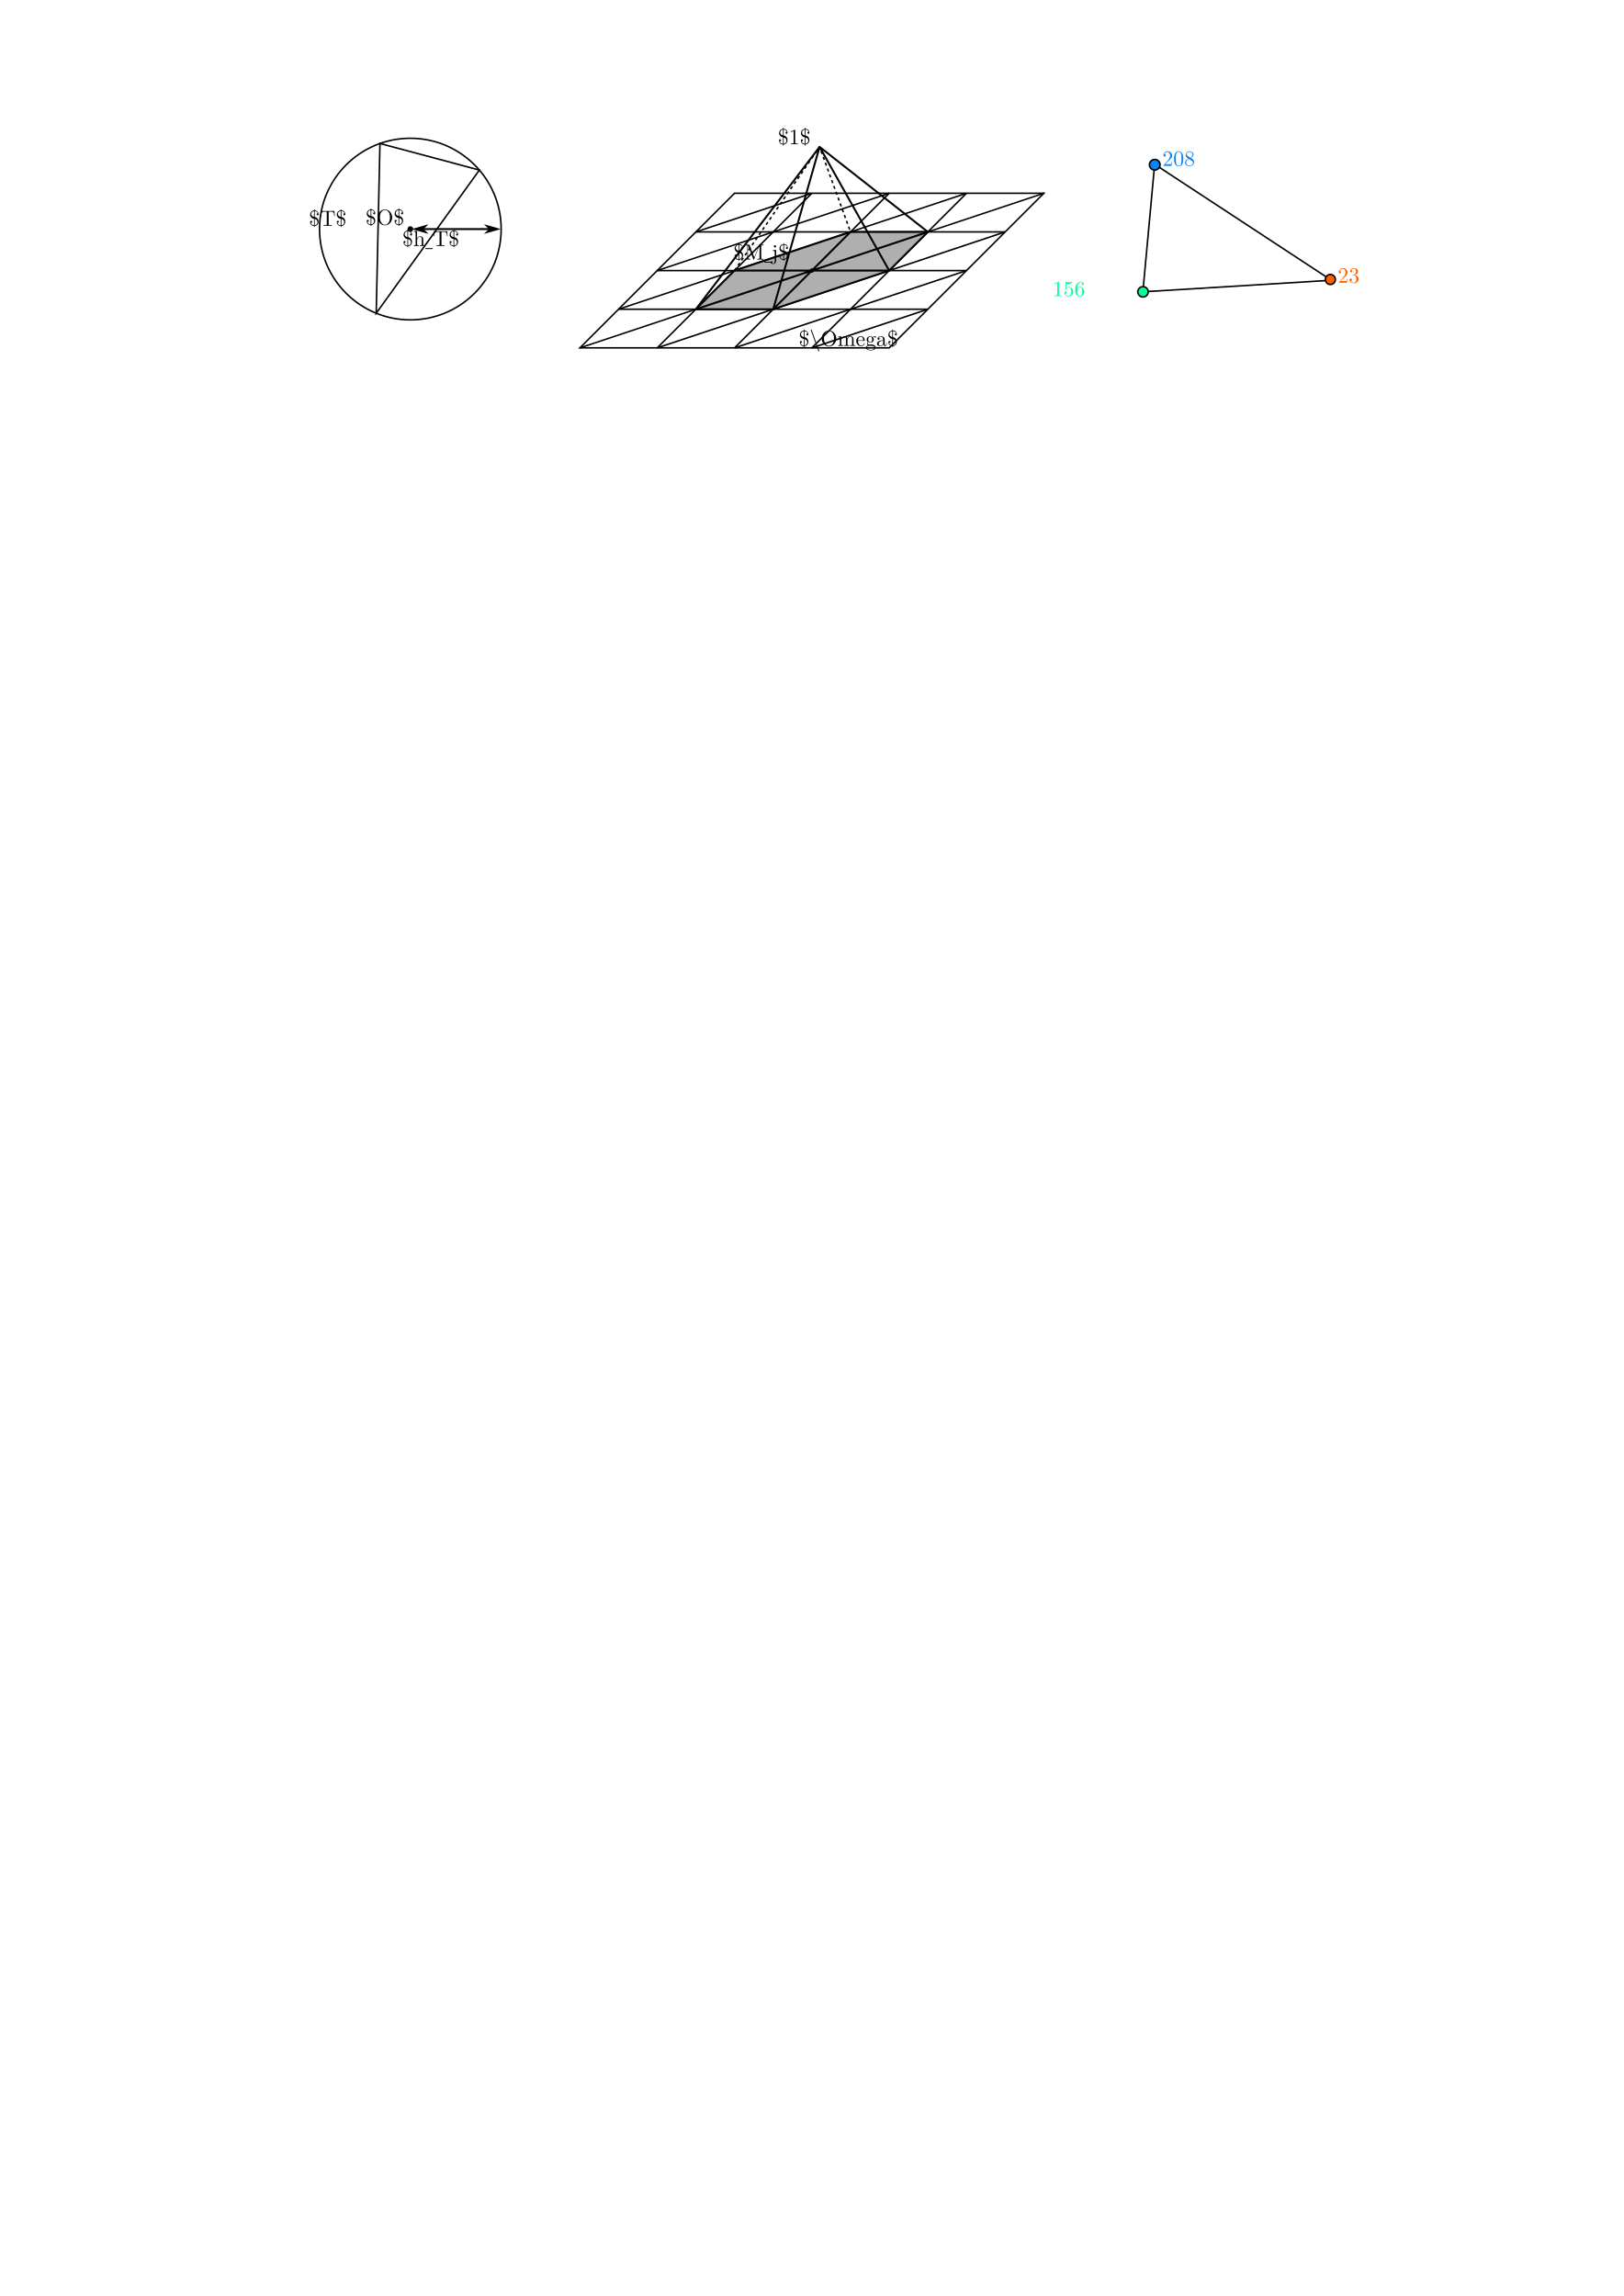
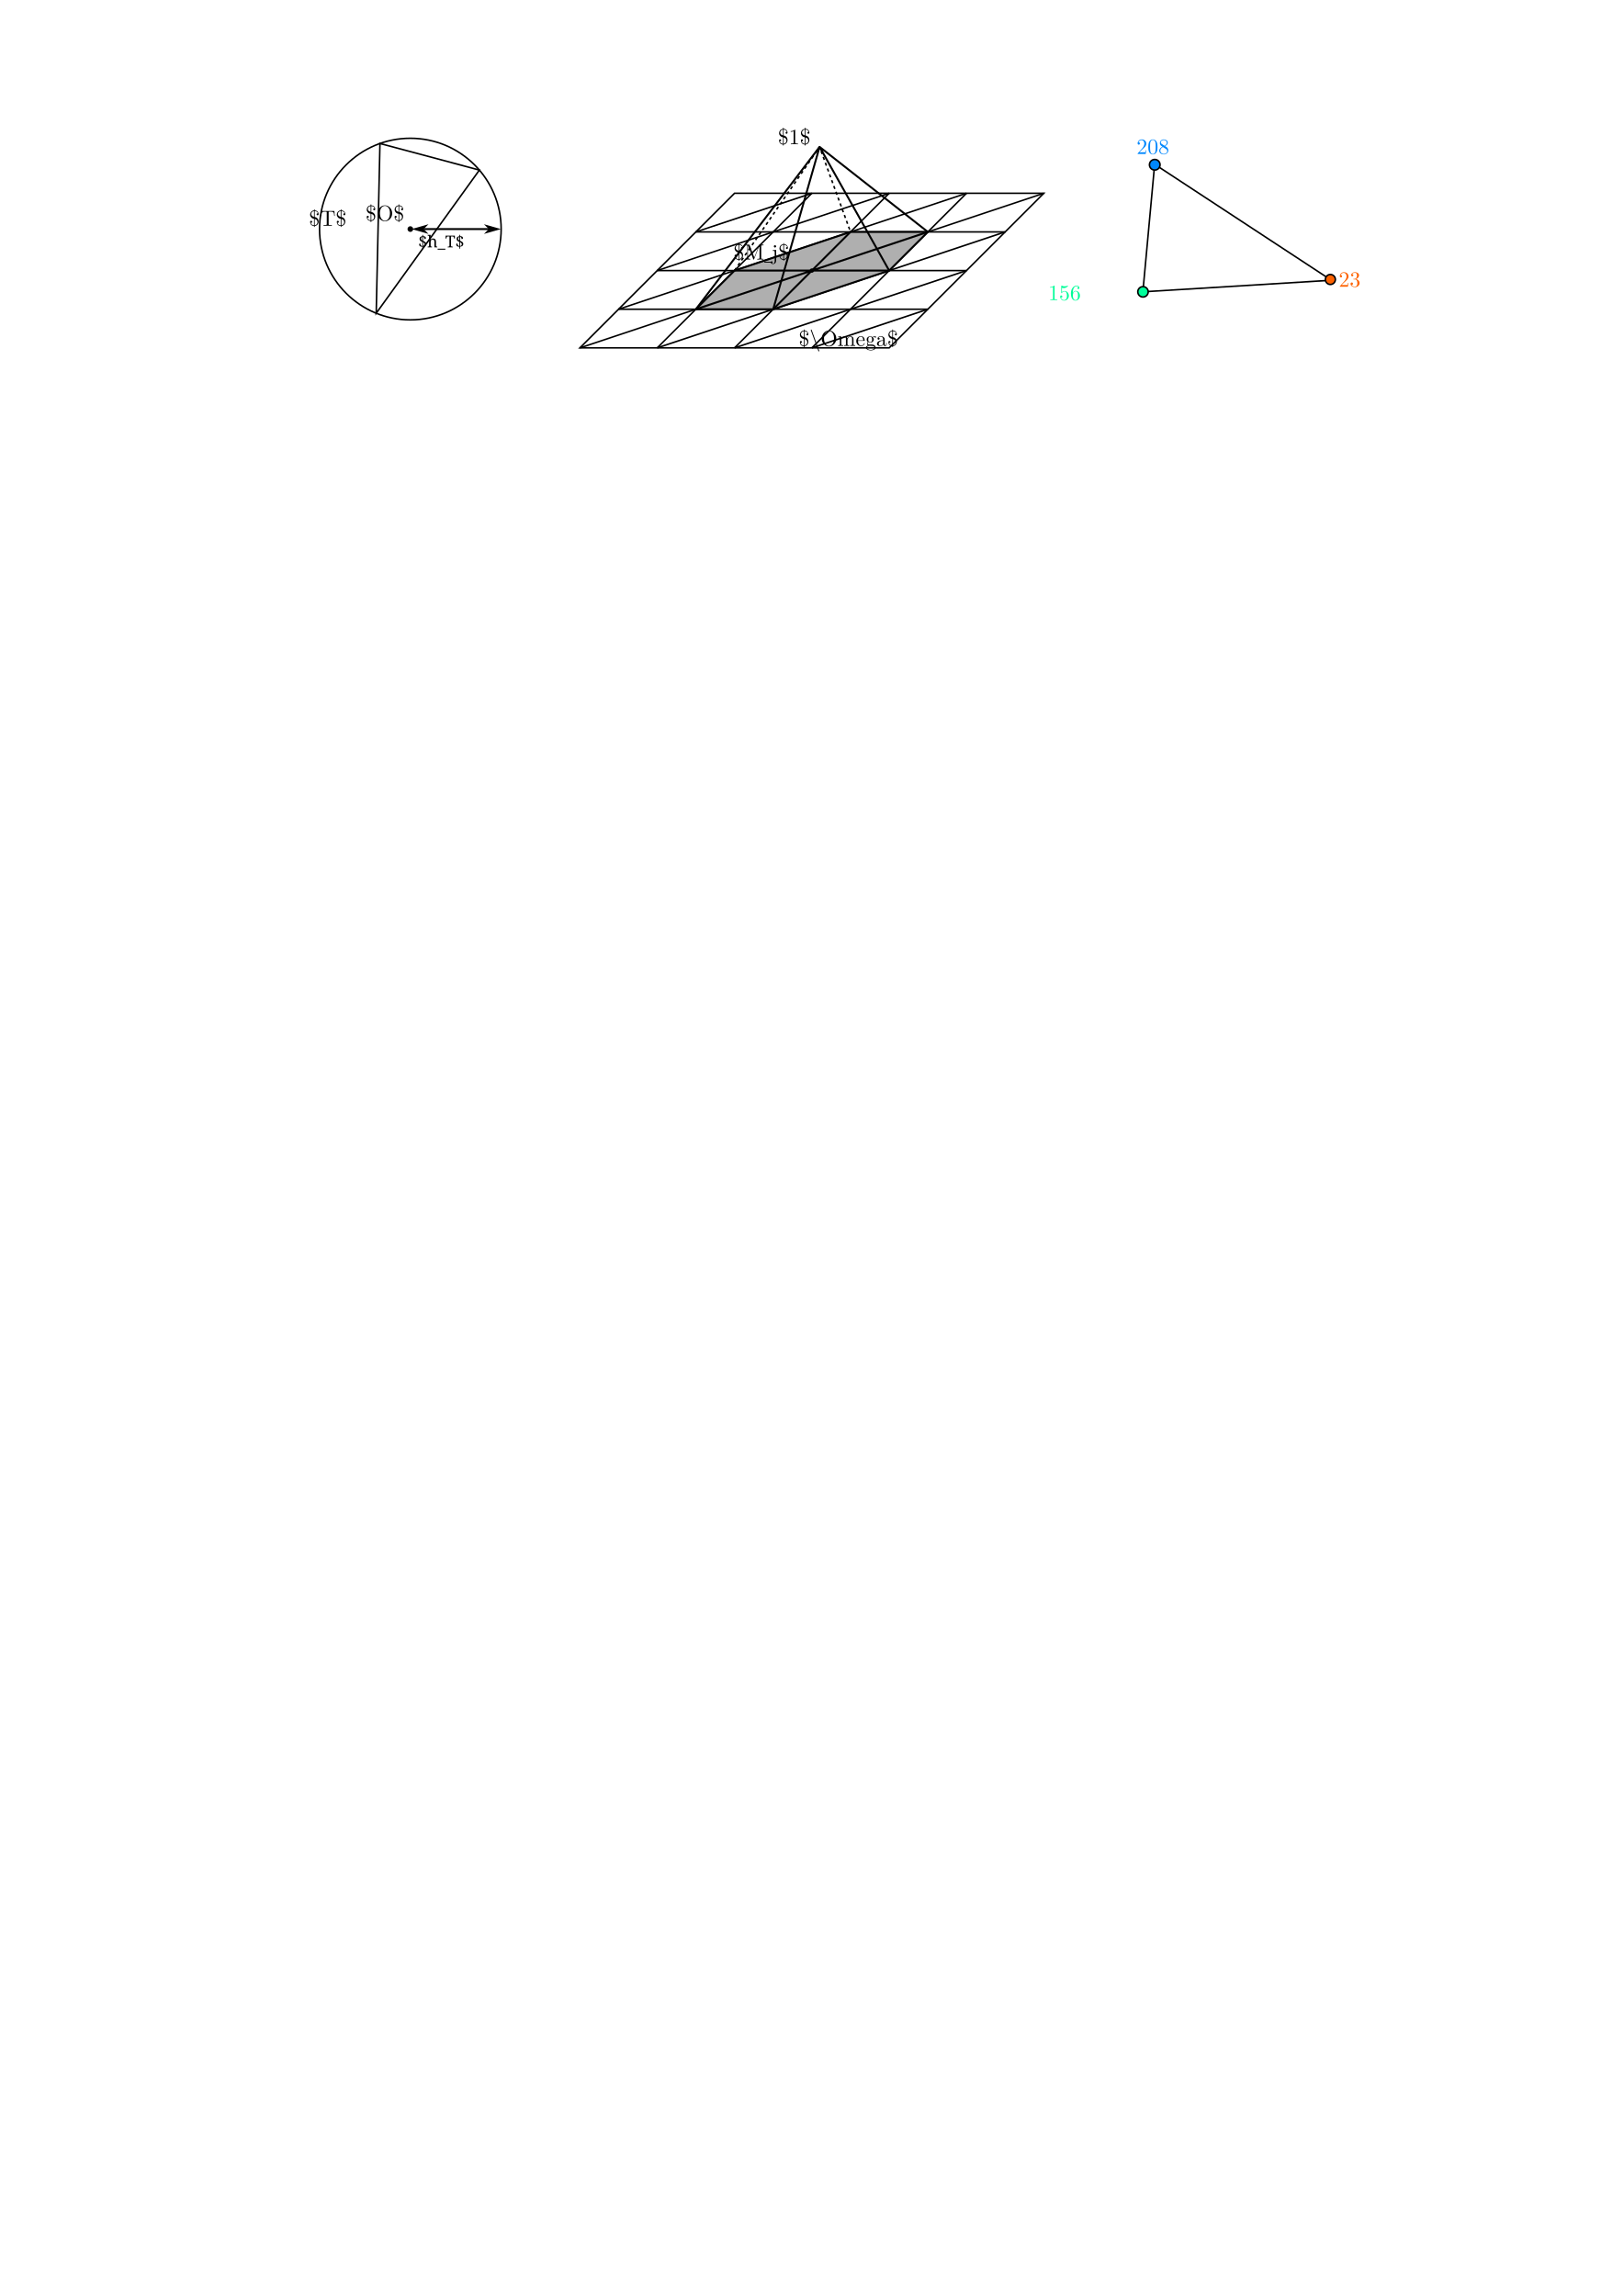
<svg xmlns="http://www.w3.org/2000/svg" width="210mm" height="297mm" viewBox="0 0 210 297" version="1.1" id="svg1">
  <defs id="defs1">
    <marker style="overflow:visible" id="marker7" refX="0" refY="0" orient="auto-start-reverse" markerWidth="1" markerHeight="1" viewBox="0 0 1 1" preserveAspectRatio="xMidYMid">
      <path style="fill:context-stroke;fill-rule:evenodd;stroke:none" d="M 0,0 5,-5 -12.5,0 5,5 Z" transform="scale(-0.5)" id="path7" />
    </marker>
    <marker style="overflow:visible" id="DartArrow" refX="0" refY="0" orient="auto-start-reverse" markerWidth="1" markerHeight="1" viewBox="0 0 1 1" preserveAspectRatio="xMidYMid">
      <path style="fill:context-stroke;fill-rule:evenodd;stroke:none" d="M 0,0 5,-5 -12.5,0 5,5 Z" transform="scale(-0.5)" id="path6" />
    </marker>
    <meshgradient id="meshgradient25" gradientUnits="userSpaceOnUse" x="75" y="110" gradientTransform="matrix(0.40625,0,0,0.4,121.696,-23.29502)">
      <meshrow id="meshrow25">
        <meshpatch id="meshpatch25">
          <stop path="c 26.667,0  53.333,0  80,0" style="stop-color:#028dff;stop-opacity:1" id="stop25" />
          <stop path="c 0,18.333  0,36.667  0,55" style="stop-color:#800080;stop-opacity:1" id="stop26" />
          <stop path="c -26.667,0  -53.333,0  -80,0" style="stop-color:#ff6d00;stop-opacity:1" id="stop27" />
          <stop path="c 0,-18.333  0,-36.667  0,-55" style="stop-color:#00ff9d;stop-opacity:1" id="stop28" />
        </meshpatch>
      </meshrow>
    </meshgradient>
  </defs>
  <g id="layer1">
    <g id="g8" transform="matrix(0.6580516,0,0,0.6580516,14.92788,-4.152347)">
      <circle style="fill:#000000;fill-opacity:1;stroke:none;stroke-width:0.268;stroke-opacity:1" id="path2" cx="57.965" cy="51.34" r="0.559" />
      <g id="g35">
        <circle style="fill:none;stroke:#000000;stroke-width:0.304;stroke-dasharray:none;stroke-opacity:1" id="path1" cx="57.965" cy="51.34" r="17.849" />
        <path style="fill:#000000;fill-opacity:1;stroke:#000000;stroke-width:0.38;stroke-dasharray:none;stroke-opacity:1;marker-start:url(#marker7);marker-end:url(#DartArrow)" d="M 60.582,51.34 H 73.384" id="path3" />
        <path style="fill:none;fill-opacity:1;stroke:#000000;stroke-width:0.304;stroke-dasharray:none;stroke-opacity:1" d="M 71.533,39.742 51.992,34.52 51.257,67.881 Z" id="path8" />
      </g>
      <text xml:space="preserve" style="font-style:normal;font-variant:normal;font-weight:normal;font-stretch:normal;font-size:4.289px;font-family:'Cambria Math';-inkscape-font-specification:'Cambria Math, Normal';font-variant-ligatures:normal;font-variant-caps:normal;font-variant-numeric:normal;font-variant-east-asian:normal;text-align:center;writing-mode:lr-tb;direction:ltr;text-anchor:middle;fill:none;fill-opacity:1;stroke:#000000;stroke-width:0.15;stroke-dasharray:none;stroke-opacity:1" x="46.707" y="50.697" id="text8">
        <tspan id="tspan8" style="font-style:normal;font-variant:normal;font-weight:normal;font-stretch:normal;font-size:4.289px;font-family:'Cambria Math';-inkscape-font-specification:'Cambria Math, Normal';font-variant-ligatures:normal;font-variant-caps:normal;font-variant-numeric:normal;font-variant-east-asian:normal;text-align:center;text-anchor:middle;fill:#000000;fill-opacity:1;stroke:none;stroke-width:0.15" x="46.707" y="50.697">$T$</tspan>
      </text>
-       <text xml:space="preserve" style="font-style:normal;font-variant:normal;font-weight:normal;font-stretch:normal;font-size:4.289px;font-family:'Cambria Math';-inkscape-font-specification:'Cambria Math, Normal';font-variant-ligatures:normal;font-variant-caps:normal;font-variant-numeric:normal;font-variant-east-asian:normal;text-align:start;writing-mode:lr-tb;direction:ltr;text-anchor:start;fill:none;fill-opacity:1;stroke:#000000;stroke-width:0.15;stroke-dasharray:none;stroke-opacity:1" x="57.951" y="50.513" id="text8-8">
-         <tspan id="tspan8-8" style="font-style:normal;font-variant:normal;font-weight:normal;font-stretch:normal;font-size:4.289px;font-family:'Cambria Math';-inkscape-font-specification:'Cambria Math, Normal';font-variant-ligatures:normal;font-variant-caps:normal;font-variant-numeric:normal;font-variant-east-asian:normal;text-align:center;text-anchor:middle;fill:#000000;fill-opacity:1;stroke:none;stroke-width:0.15" x="57.951" y="50.513">$O$</tspan>
+       <text xml:space="preserve" style="font-style:normal;font-variant:normal;font-weight:normal;font-stretch:normal;font-size:4.289px;font-family:'Cambria Math';-inkscape-font-specification:'Cambria Math, Normal';font-variant-ligatures:normal;font-variant-caps:normal;font-variant-numeric:normal;font-variant-east-asian:normal;text-align:start;writing-mode:lr-tb;direction:ltr;text-anchor:start;fill:none;fill-opacity:1;stroke:#000000;stroke-width:0.15;stroke-dasharray:none;stroke-opacity:1" x="57.951" y="49.709" id="text8-8">
+         <tspan id="tspan8-8" style="font-style:normal;font-variant:normal;font-weight:normal;font-stretch:normal;font-size:4.289px;font-family:'Cambria Math';-inkscape-font-specification:'Cambria Math, Normal';font-variant-ligatures:normal;font-variant-caps:normal;font-variant-numeric:normal;font-variant-east-asian:normal;text-align:center;text-anchor:middle;fill:#000000;fill-opacity:1;stroke:none;stroke-width:0.15" x="57.951" y="49.709">$O$</tspan>
      </text>
-       <text xml:space="preserve" style="font-style:normal;font-variant:normal;font-weight:normal;font-stretch:normal;font-size:4.289px;font-family:'Cambria Math';-inkscape-font-specification:'Cambria Math, Normal';font-variant-ligatures:normal;font-variant-caps:normal;font-variant-numeric:normal;font-variant-east-asian:normal;text-align:start;writing-mode:lr-tb;direction:ltr;text-anchor:start;fill:none;fill-opacity:1;stroke:#000000;stroke-width:0.15;stroke-dasharray:none;stroke-opacity:1" x="66.974" y="54.673" id="text8-8-5">
-         <tspan id="tspan8-8-1" style="font-style:normal;font-variant:normal;font-weight:normal;font-stretch:normal;font-size:4.289px;font-family:'Cambria Math';-inkscape-font-specification:'Cambria Math, Normal';font-variant-ligatures:normal;font-variant-caps:normal;font-variant-numeric:normal;font-variant-east-asian:normal;text-align:center;text-anchor:middle;fill:#000000;fill-opacity:1;stroke:none;stroke-width:0.15" x="66.974" y="54.673">$h_T$</tspan>
+       <text xml:space="preserve" style="font-size:3.217px;font-family:Cambria;-inkscape-font-specification:'Cambria, Normal';text-align:center;letter-spacing:0px;word-spacing:0px;writing-mode:lr-tb;direction:ltr;text-anchor:middle;fill:#000000;stroke-width:0.38;stroke-linejoin:bevel;stroke-miterlimit:20" x="66.974" y="54.938" id="text1">
+         <tspan id="tspan1" style="stroke-width:0.38" x="66.974" y="54.938">$h_T$</tspan>
      </text>
    </g>
    <g id="g32" transform="translate(4.1597492e-7,-25)">
      <g id="g23" transform="translate(-35,10)" style="stroke-width:0.2;stroke-dasharray:none">
        <path style="fill:none;fill-opacity:1;stroke:#000000;stroke-width:0.2;stroke-opacity:1;stroke-dasharray:none" d="m 110,60 h 40 l 20,-20 h -40 z" id="path10" />
        <path style="fill:none;fill-opacity:1;stroke:#000000;stroke-width:0.2;stroke-opacity:1;stroke-dasharray:none" d="M 120,60 140,40" id="path11" />
        <path style="fill:none;fill-opacity:1;stroke:#000000;stroke-width:0.2;stroke-opacity:1;stroke-dasharray:none" d="M 150,40 130,60" id="path12" />
        <path style="fill:none;fill-opacity:1;stroke:#000000;stroke-width:0.2;stroke-opacity:1;stroke-dasharray:none" d="M 140,60 160,40" id="path13" />
        <path style="fill:none;fill-opacity:1;stroke:#000000;stroke-width:0.2;stroke-opacity:1;stroke-dasharray:none" d="m 115,55 h 40" id="path14" />
        <path style="fill:none;fill-opacity:1;stroke:#000000;stroke-width:0.2;stroke-opacity:1;stroke-dasharray:none" d="m 120,50 h 40" id="path15" />
        <path style="fill:none;fill-opacity:1;stroke:#000000;stroke-width:0.2;stroke-opacity:1;stroke-dasharray:none" d="m 125,45 h 40" id="path16" />
        <path style="fill:none;fill-opacity:1;stroke:#000000;stroke-width:0.2;stroke-opacity:1;stroke-dasharray:none" d="M 110,60 170,40" id="path17" />
        <path style="fill:none;fill-opacity:1;stroke:#000000;stroke-width:0.2;stroke-opacity:1;stroke-dasharray:none" d="M 120,60 165,45" id="path18" />
        <path style="fill:none;fill-opacity:1;stroke:#000000;stroke-width:0.2;stroke-opacity:1;stroke-dasharray:none" d="M 130,60 160,50" id="path19" />
        <path style="fill:none;fill-opacity:1;stroke:#000000;stroke-width:0.2;stroke-opacity:1;stroke-dasharray:none" d="m 140,60 15,-5" id="path20" />
        <path style="fill:none;fill-opacity:1;stroke:#000000;stroke-width:0.2;stroke-opacity:1;stroke-dasharray:none" d="M 115,55 160,40" id="path21" />
        <path style="fill:none;fill-opacity:1;stroke:#000000;stroke-width:0.2;stroke-opacity:1;stroke-dasharray:none" d="m 150,40 -30,10" id="path22" />
        <path style="fill:none;fill-opacity:1;stroke:#000000;stroke-width:0.2;stroke-opacity:1;stroke-dasharray:none" d="m 125,45 15,-5" id="path23" />
      </g>
      <g id="g29" style="stroke:#000000;stroke-width:0.25;stroke-dasharray:none;stroke-opacity:1" transform="translate(-35,10)">
        <path style="fill:#afafaf;fill-opacity:1;fill-rule:nonzero;stroke:#000000;stroke-width:0.25;stroke-dasharray:none;stroke-opacity:1" d="m 145,45 -15,5 -5,5 h 10 l 15,-5 5,-5 z" id="path28" />
        <path style="fill:none;fill-opacity:1;fill-rule:nonzero;stroke:#000000;stroke-width:0.25;stroke-dasharray:none;stroke-opacity:1" d="m 145,45 -5,5 h -10 10 l -15,5 15,-5 -5,5 5,-5 h 10 -10 l 15,-5" id="path29" />
      </g>
      <g id="g31">
        <path style="fill:none;fill-opacity:1;fill-rule:nonzero;stroke:#000000;stroke-width:0.25;stroke-linecap:butt;stroke-linejoin:round;stroke-dasharray:none;stroke-opacity:1" d="m 115,60 -9,-16 -6,21 6,-21 -16,21 L 106,44 120,55" id="path30" />
        <path style="fill:none;fill-opacity:1;fill-rule:nonzero;stroke:#000000;stroke-width:0.2;stroke-linecap:butt;stroke-linejoin:round;stroke-dasharray:0.4, 0.4;stroke-dashoffset:0;stroke-opacity:1" d="M 95,60 106,44 110,55" id="path31" />
      </g>
      <text xml:space="preserve" style="font-size:2.822px;font-family:'Cambria Math';-inkscape-font-specification:'Cambria Math, Normal';text-align:start;writing-mode:lr-tb;direction:ltr;text-anchor:start;fill:#000000;fill-opacity:1;fill-rule:nonzero;stroke:none;stroke-width:0.25;stroke-dasharray:none;stroke-opacity:1" x="101.735" y="58.58" id="text29">
        <tspan id="tspan29" style="font-size:2.822px;text-align:center;text-anchor:middle;fill:#000000;fill-opacity:1;stroke:none;stroke-width:0.25" x="101.735" y="58.58">$M_j$</tspan>
      </text>
      <text xml:space="preserve" style="font-size:2.822px;font-family:'Cambria Math';-inkscape-font-specification:'Cambria Math, Normal';text-align:start;writing-mode:lr-tb;direction:ltr;text-anchor:start;fill:#000000;fill-opacity:1;fill-rule:nonzero;stroke:none;stroke-width:0.25;stroke-dasharray:none;stroke-opacity:1" x="106" y="43.665" id="text29-8">
        <tspan id="tspan29-8" style="font-size:2.822px;text-align:center;text-anchor:middle;fill:#000000;fill-opacity:1;stroke:none;stroke-width:0.25" x="106" y="43.665">$1$</tspan>
      </text>
      <text xml:space="preserve" style="font-size:2.822px;font-family:'Cambria Math';-inkscape-font-specification:'Cambria Math, Normal';text-align:start;writing-mode:lr-tb;direction:ltr;text-anchor:start;fill:#000000;fill-opacity:1;fill-rule:nonzero;stroke:none;stroke-width:0.25;stroke-dasharray:none;stroke-opacity:1" x="113" y="69.752" id="text29-8-5">
        <tspan id="tspan29-8-1" style="font-size:2.822px;text-align:center;text-anchor:middle;fill:#000000;fill-opacity:1;stroke:none;stroke-width:0.25" x="113" y="69.752">$\Omega$</tspan>
      </text>
      <circle style="fill:#000000;fill-opacity:1;stroke:none;stroke-width:0.135;stroke-opacity:1" id="path2-9" cx="105" cy="60" r="0.283" />
    </g>
    <g id="g33" transform="matrix(0.7499571,0,0,0.7499571,33.69615,5.723055)">
      <path style="fill:url(#meshgradient25);fill-opacity:1;fill-rule:nonzero;stroke:#000000;stroke-width:0.267;stroke-linejoin:round;stroke-dasharray:none;stroke-opacity:1" d="m 154.196,20.705 -2.031,22 32.5,-2 z" id="path24" />
      <circle style="fill:#0087fd;fill-opacity:1;fill-rule:nonzero;stroke:#000000;stroke-width:0.267;stroke-linecap:butt;stroke-linejoin:round;stroke-dasharray:none;stroke-dashoffset:0;stroke-opacity:1" id="path32" cx="154.212" cy="20.788" r="0.916" />
      <circle style="fill:#01ff9b;fill-opacity:1;fill-rule:nonzero;stroke:#000000;stroke-width:0.267;stroke-linecap:butt;stroke-linejoin:round;stroke-dasharray:none;stroke-dashoffset:0;stroke-opacity:1" id="path32-5" cx="152.184" cy="42.705" r="0.898" />
-       <text xml:space="preserve" style="font-size:3.763px;font-family:'Cambria Math';-inkscape-font-specification:'Cambria Math, Normal';text-align:start;writing-mode:lr-tb;direction:ltr;text-anchor:start;fill:#fd6200;fill-opacity:1;fill-rule:nonzero;stroke:none;stroke-width:0.15;stroke-linecap:butt;stroke-linejoin:round;stroke-dasharray:none;stroke-dashoffset:0;stroke-opacity:1" x="185.766" y="41.141" id="text34">
-         <tspan id="tspan34" style="font-size:3.763px;text-align:start;text-anchor:start;stroke:none;stroke-width:0.15" x="185.766" y="41.141">23</tspan>
+       <text xml:space="preserve" style="font-size:3.763px;font-family:'Cambria Math';-inkscape-font-specification:'Cambria Math, Normal';text-align:start;writing-mode:lr-tb;direction:ltr;text-anchor:start;fill:#fd6200;fill-opacity:1;fill-rule:nonzero;stroke:none;stroke-width:0.15;stroke-linecap:butt;stroke-linejoin:round;stroke-dasharray:none;stroke-dashoffset:0;stroke-opacity:1" x="185.942" y="41.827" id="text34">
+         <tspan id="tspan34" style="font-size:3.763px;text-align:start;text-anchor:start;stroke:none;stroke-width:0.15" x="185.942" y="41.827">23</tspan>
      </text>
-       <text xml:space="preserve" style="font-size:3.763px;font-family:'Cambria Math';-inkscape-font-specification:'Cambria Math, Normal';text-align:start;writing-mode:lr-tb;direction:ltr;text-anchor:start;fill:#0087fd;fill-opacity:1;fill-rule:nonzero;stroke:none;stroke-width:0.15;stroke-linecap:butt;stroke-linejoin:round;stroke-dasharray:none;stroke-dashoffset:0;stroke-opacity:1" x="155.52" y="20.975" id="text34-2">
-         <tspan id="tspan34-2" style="font-size:3.763px;text-align:start;text-anchor:start;fill:#0087fd;fill-opacity:1;stroke:none;stroke-width:0.15" x="155.52" y="20.975">208</tspan>
+       <text xml:space="preserve" style="font-size:3.763px;font-family:'Cambria Math';-inkscape-font-specification:'Cambria Math, Normal';text-align:start;writing-mode:lr-tb;direction:ltr;text-anchor:start;fill:#0087fd;fill-opacity:1;fill-rule:nonzero;stroke:none;stroke-width:0.15;stroke-linecap:butt;stroke-linejoin:round;stroke-dasharray:none;stroke-dashoffset:0;stroke-opacity:1" x="151.07" y="18.927" id="text34-2">
+         <tspan id="tspan34-2" style="font-size:3.763px;text-align:start;text-anchor:start;fill:#0087fd;fill-opacity:1;stroke:none;stroke-width:0.15" x="151.07" y="18.927">208</tspan>
      </text>
-       <text xml:space="preserve" style="font-size:3.763px;font-family:'Cambria Math';-inkscape-font-specification:'Cambria Math, Normal';text-align:end;writing-mode:lr-tb;direction:ltr;text-anchor:end;fill:#00fd98;fill-opacity:1;fill-rule:nonzero;stroke:none;stroke-width:0.15;stroke-linecap:butt;stroke-linejoin:round;stroke-dasharray:none;stroke-dashoffset:0;stroke-opacity:1" x="150.966" y="43.46" id="text34-2-5">
-         <tspan id="tspan34-2-7" style="font-size:3.763px;text-align:end;text-anchor:end;fill:#00fd98;fill-opacity:1;stroke:none;stroke-width:0.15" x="150.966" y="43.46">156</tspan>
+       <text xml:space="preserve" style="font-size:3.763px;font-family:'Cambria Math';-inkscape-font-specification:'Cambria Math, Normal';text-align:end;writing-mode:lr-tb;direction:ltr;text-anchor:end;fill:#00fd98;fill-opacity:1;fill-rule:nonzero;stroke:none;stroke-width:0.15;stroke-linecap:butt;stroke-linejoin:round;stroke-dasharray:none;stroke-dashoffset:0;stroke-opacity:1" x="150.217" y="44.138" id="text34-2-5">
+         <tspan id="tspan34-2-7" style="font-size:3.763px;text-align:end;text-anchor:end;fill:#00fd98;fill-opacity:1;stroke:none;stroke-width:0.15" x="150.217" y="44.138">156</tspan>
      </text>
      <circle style="fill:#fd6200;fill-opacity:1;fill-rule:nonzero;stroke:#000000;stroke-width:0.267;stroke-linecap:butt;stroke-linejoin:round;stroke-dasharray:none;stroke-dashoffset:0;stroke-opacity:1" id="path32-1" cx="184.497" cy="40.573" r="0.863" />
    </g>
  </g>
</svg>
